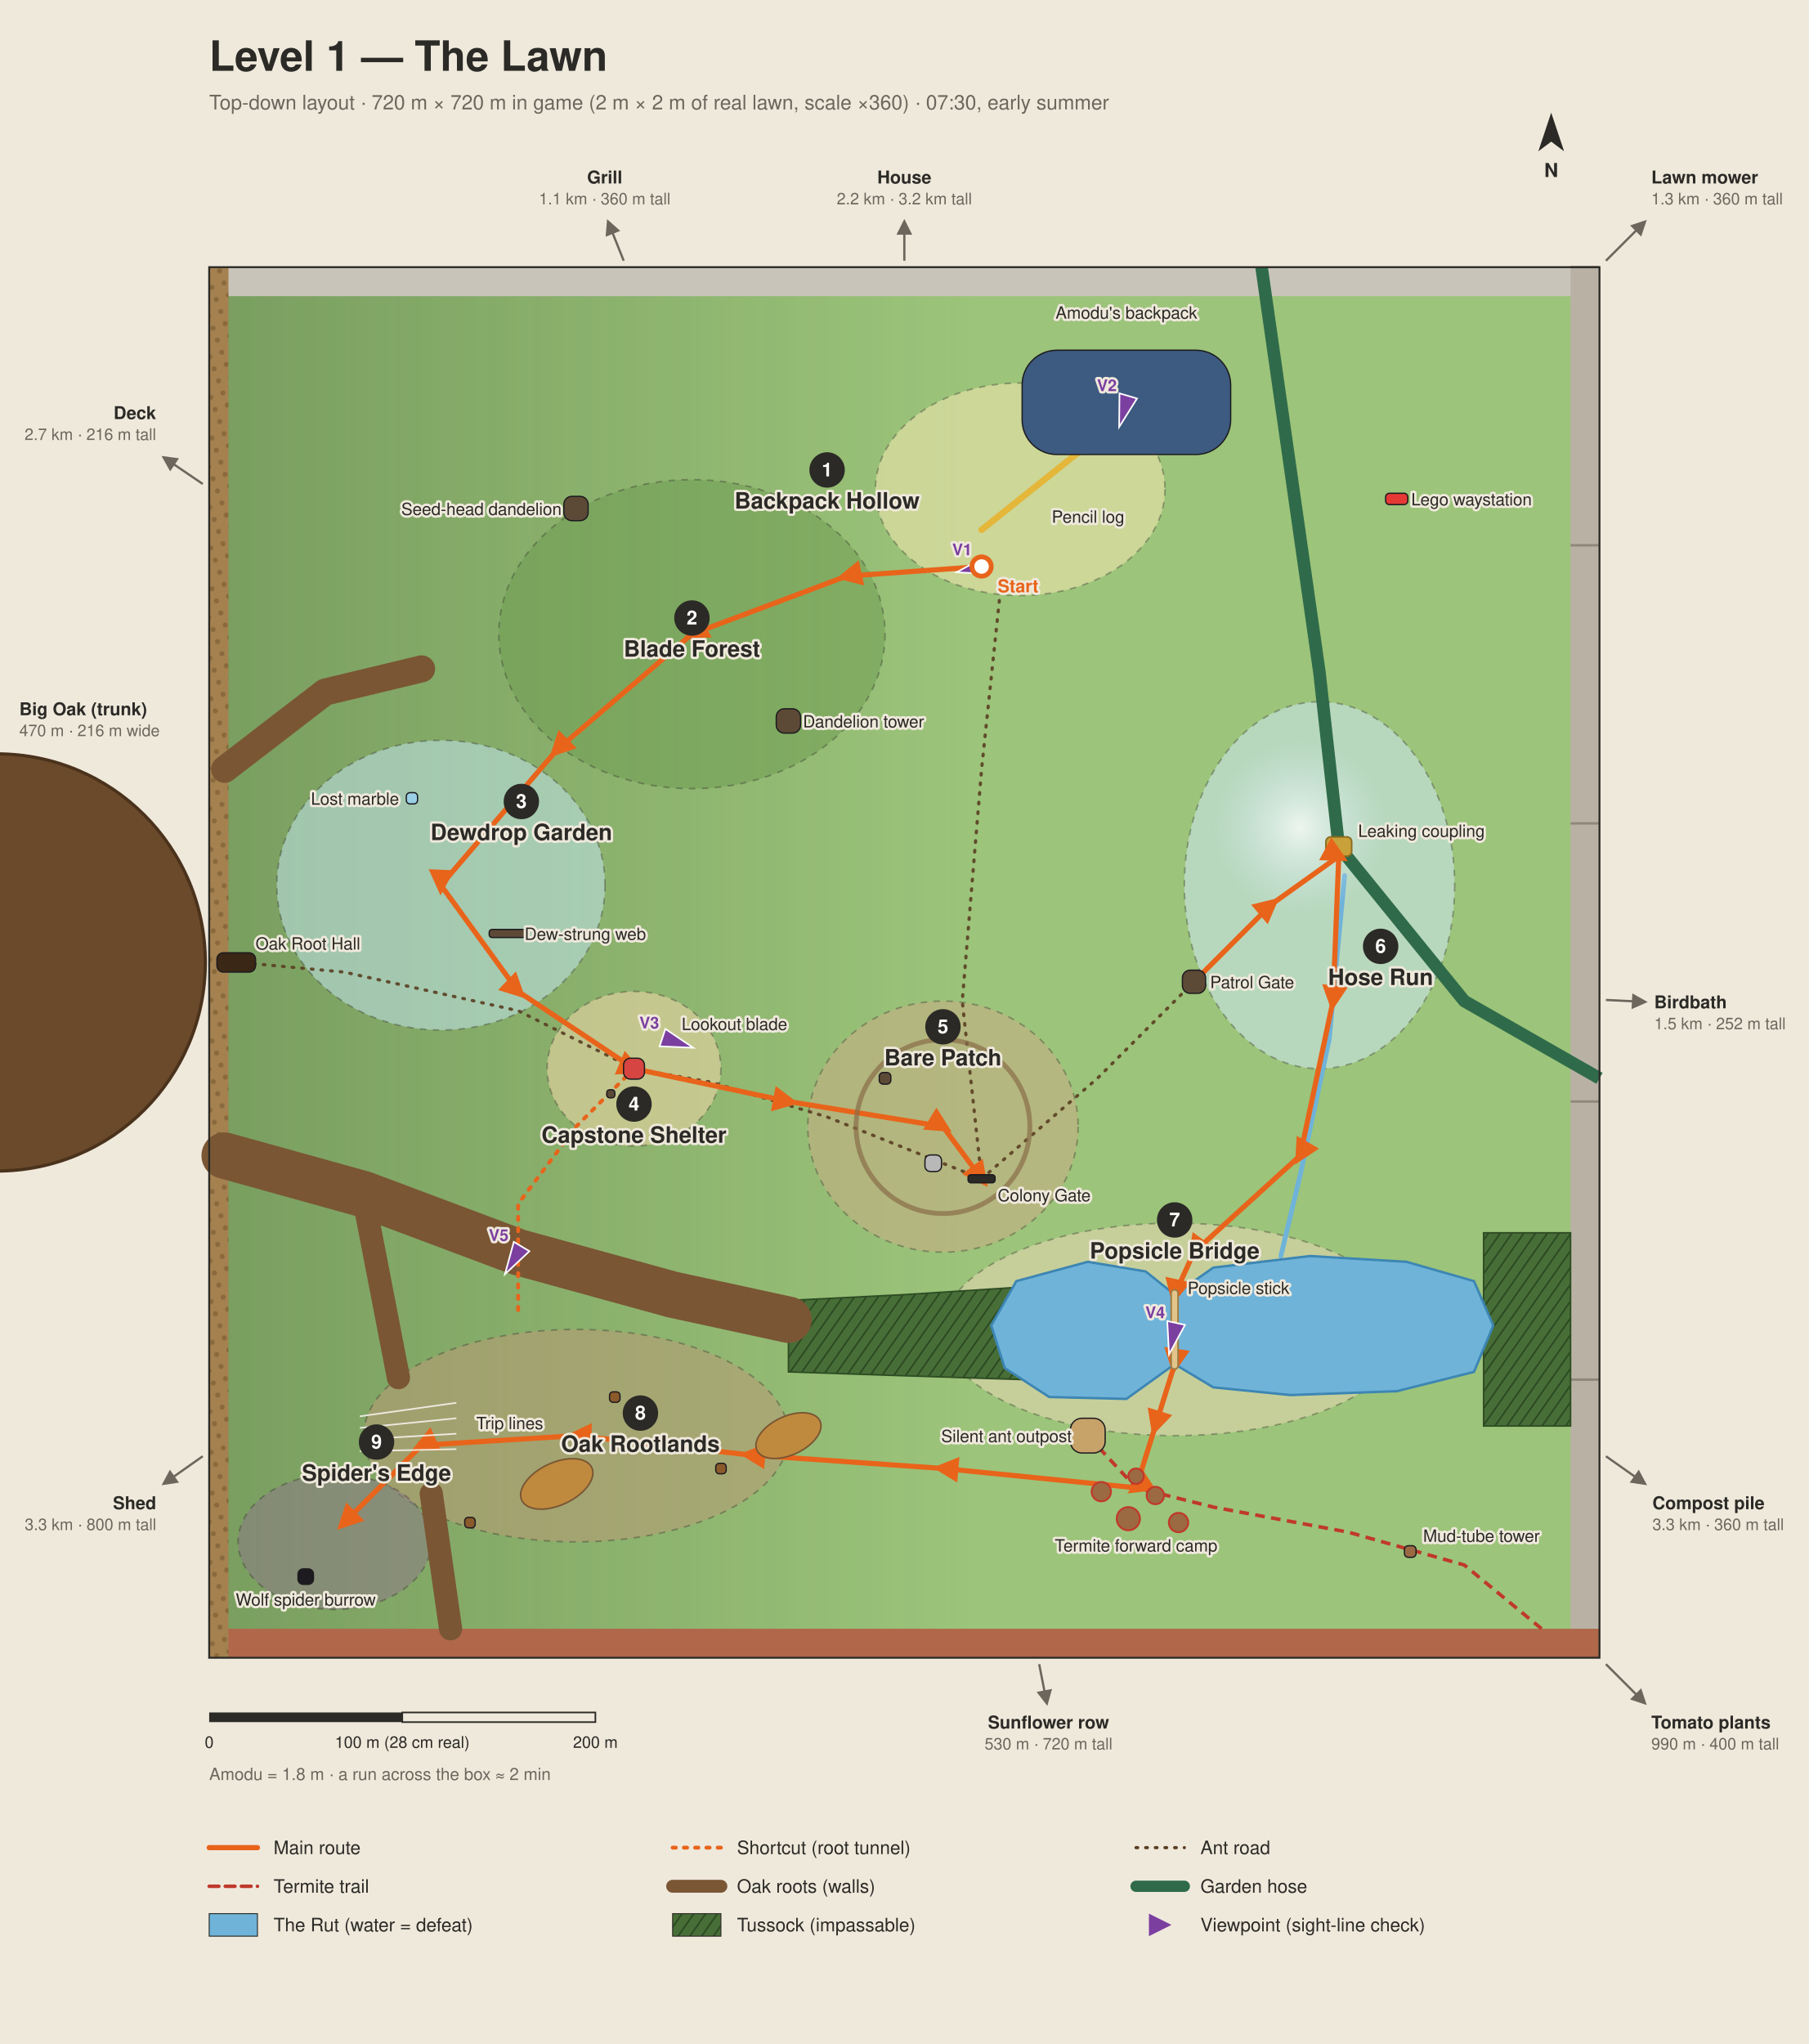
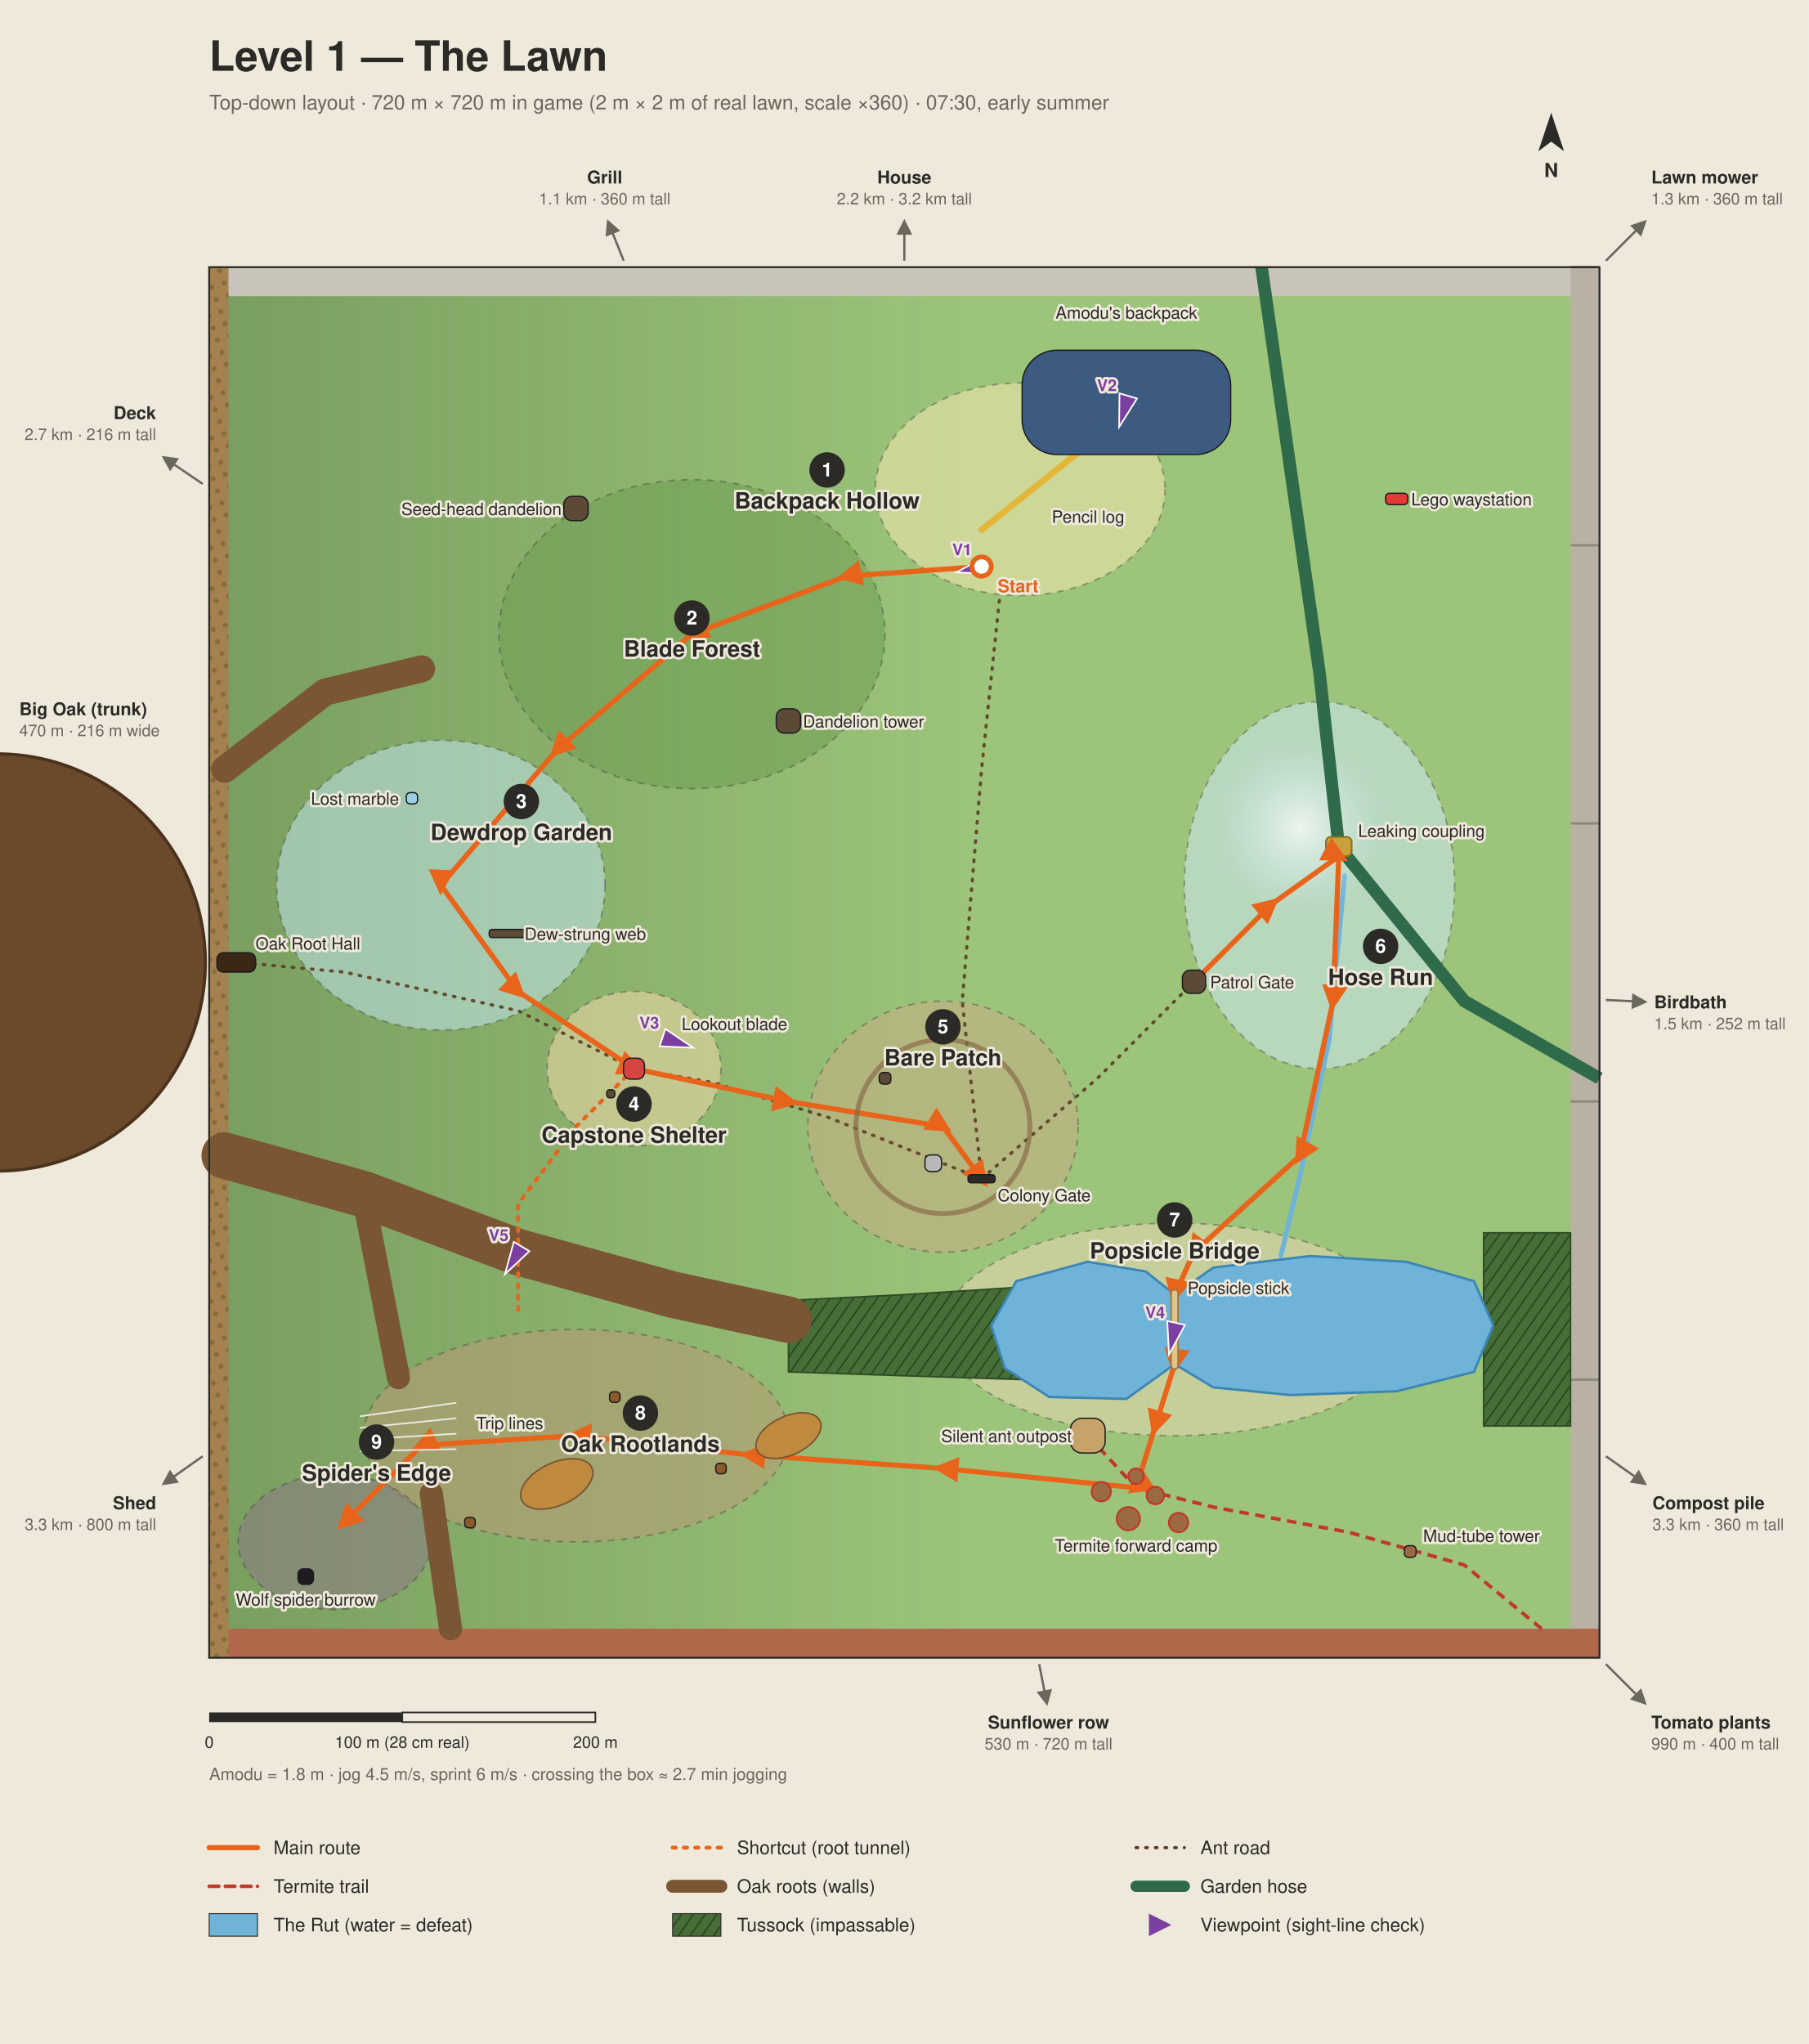
<svg xmlns="http://www.w3.org/2000/svg" viewBox="0 0 1124 1270" width="1124" height="1270" font-family="-apple-system, Helvetica, Arial, sans-serif">
  <defs>
    <marker id="arrow" viewBox="0 0 10 10" refX="6" refY="5" markerWidth="5" markerHeight="5" orient="auto-start-reverse">
      <path d="M0,0 L10,5 L0,10 z" fill="#e8641b" />
    </marker>
    <marker id="sky" viewBox="0 0 10 10" refX="8" refY="5" markerWidth="7" markerHeight="7" orient="auto">
      <path d="M0,0 L10,5 L0,10 z" fill="#6b675d" />
    </marker>
    <pattern id="tuss" width="6" height="6" patternUnits="userSpaceOnUse" patternTransform="rotate(35)">
      <rect width="6" height="6" fill="#476e37" />
      <line x1="0" y1="0" x2="0" y2="6" stroke="#2f4d24" stroke-width="2.2" />
    </pattern>
    <pattern id="litter" width="8" height="8" patternUnits="userSpaceOnUse" patternTransform="rotate(-20)">
      <rect width="8" height="8" fill="#a4814f" />
      <circle cx="3" cy="3" r="1.6" fill="#8a6a3d" />
    </pattern>
    <radialGradient id="mist">
      <stop offset="0" stop-color="#ffffff" stop-opacity="0.75" />
      <stop offset="1" stop-color="#cfe8f3" stop-opacity="0" />
    </radialGradient>
    <linearGradient id="canopy" x1="0" x2="1">
      <stop offset="0" stop-color="#1f3b1a" stop-opacity="0.28" />
      <stop offset="1" stop-color="#1f3b1a" stop-opacity="0" />
    </linearGradient>
  </defs>
  <rect width="1124" height="1270" fill="#efe9dc" />
  <text x="130.0" y="44.0" text-anchor="start" fill="#2b2a26" style="font-size:26px;font-weight:700;">Level 1 — The Lawn</text>
  <text x="130.0" y="68.0" text-anchor="start" fill="#6b675d" style="font-size:12.5px;font-weight:400;">Top-down layout · 720 m × 720 m in game (2 m × 2 m of real lawn, scale ×360) · 07:30, early summer</text>
  <g transform="translate(0,36)">
    <rect x="130.0" y="130.0" width="864.0" height="864.0" fill="#9cc47a" />
    <rect x="130.0" y="130.0" width="475.2" height="864.0" fill="url(#canopy)" />
    <rect x="130.0" y="130.0" width="864.0" height="18.0" fill="#c9c4ba" />
    <rect x="976.0" y="130.0" width="18.0" height="864.0" fill="#b9b2a4" />
    <line x1="976.0" y1="130.0" x2="994.0" y2="130.0" stroke="#8f887a" stroke-width="1.5" />
    <line x1="976.0" y1="302.8" x2="994.0" y2="302.8" stroke="#8f887a" stroke-width="1.5" />
    <line x1="976.0" y1="475.6" x2="994.0" y2="475.6" stroke="#8f887a" stroke-width="1.5" />
    <line x1="976.0" y1="648.4" x2="994.0" y2="648.4" stroke="#8f887a" stroke-width="1.5" />
    <line x1="976.0" y1="821.2" x2="994.0" y2="821.2" stroke="#8f887a" stroke-width="1.5" />
    <rect x="130.0" y="976.0" width="864.0" height="18.0" fill="#b0674a" />
    <rect x="130.0" y="130.0" width="12.0" height="864.0" fill="url(#litter)" />
    <circle cx="-2.0" cy="562.0" r="129.6" fill="#6b4a2b" stroke="#4a321c" stroke-width="2" />
    <ellipse cx="634.0" cy="268.0" rx="90.0" ry="66.0" fill="#f3e7b0" fill-opacity="0.55" stroke="#2b2a26" stroke-opacity="0.35" stroke-dasharray="4 4" />
    <ellipse cx="430.0" cy="358.0" rx="120.0" ry="96.0" fill="#6f9d52" fill-opacity="0.55" stroke="#2b2a26" stroke-opacity="0.35" stroke-dasharray="4 4" />
    <ellipse cx="274.0" cy="514.0" rx="102.0" ry="90.0" fill="#bfe3ea" fill-opacity="0.55" stroke="#2b2a26" stroke-opacity="0.35" stroke-dasharray="4 4" />
    <ellipse cx="394.0" cy="628.0" rx="54.0" ry="48.0" fill="#f0d6a8" fill-opacity="0.55" stroke="#2b2a26" stroke-opacity="0.35" stroke-dasharray="4 4" />
    <ellipse cx="586.0" cy="664.0" rx="84.0" ry="78.0" fill="#c9ad83" fill-opacity="0.55" stroke="#2b2a26" stroke-opacity="0.35" stroke-dasharray="4 4" />
    <ellipse cx="820.0" cy="514.0" rx="84.0" ry="114.0" fill="#cfe8f3" fill-opacity="0.55" stroke="#2b2a26" stroke-opacity="0.35" stroke-dasharray="4 4" />
    <ellipse cx="730.0" cy="790.0" rx="144.0" ry="66.0" fill="#e9d9b4" fill-opacity="0.55" stroke="#2b2a26" stroke-opacity="0.35" stroke-dasharray="4 4" />
    <ellipse cx="358.0" cy="856.0" rx="132.0" ry="66.0" fill="#b89a74" fill-opacity="0.55" stroke="#2b2a26" stroke-opacity="0.35" stroke-dasharray="4 4" />
    <ellipse cx="208.0" cy="922.0" rx="60.0" ry="42.0" fill="#8c7a86" fill-opacity="0.55" stroke="#2b2a26" stroke-opacity="0.35" stroke-dasharray="4 4" />
    <polygon points="490.0,772.0 562.0,768.4 636.4,763.6 636.4,821.2 562.0,818.8 490.0,816.4" fill="url(#tuss)" stroke="#2f4d24" stroke-width="1" />
    <polygon points="922.0,730.0 976.0,730.0 976.0,850.0 922.0,850.0" fill="url(#tuss)" stroke="#2f4d24" stroke-width="1" />
    <polygon points="616.0,787.6 631.6,760.0 676.0,748.0 712.0,754.0 730.0,768.4 754.0,751.6 814.0,744.4 874.0,748.0 916.0,760.0 928.0,787.6 916.0,816.4 868.0,828.4 802.0,830.8 754.0,826.0 730.0,811.6 700.0,833.2 652.0,832.0 624.4,814.0" fill="#6fb3d9" stroke="#3d86b3" stroke-width="1.5" />
    <polyline points="835.6,508.0 826.0,610.0 808.0,694.0 796.0,744.4" fill="none" stroke="#6fb3d9" stroke-width="3" stroke-linecap="round" />
    <polyline points="139.6,682.0 226.0,706.0 322.0,742.0 418.0,768.4 490.0,784.0" fill="none" stroke="#7a5634" stroke-width="28.8" stroke-linecap="round" stroke-linejoin="round" />
    <polyline points="226.0,708.4 247.6,820.0" fill="none" stroke="#7a5634" stroke-width="14.4" stroke-linecap="round" stroke-linejoin="round" />
    <polyline points="268.0,892.0 280.0,976.0" fill="none" stroke="#7a5634" stroke-width="14.4" stroke-linecap="round" stroke-linejoin="round" />
    <polyline points="139.6,442.0 202.0,394.0 262.0,379.6" fill="none" stroke="#7a5634" stroke-width="16.8" stroke-linecap="round" stroke-linejoin="round" />
    <circle cx="808.0" cy="478.0" r="54.0" fill="url(#mist)" />
    <polyline points="784.0,130.0 820.0,382.0 832.0,490.0 910.0,586.0 994.0,634.0" fill="none" stroke="#2f6b4a" stroke-width="7.8" stroke-linecap="butt" stroke-linejoin="round" />
    <rect x="824.0" y="484.0" width="16" height="12" rx="3" fill="#c9a13b" stroke="#8a6b1f" />
    <polyline points="676.0,240.4 610.0,293.2" fill="none" stroke="#e4b73b" stroke-width="4" stroke-linecap="round" />
    <polyline points="610.0,696.4 514.0,658.0 442.0,636.4 394.0,628.0 322.0,592.0 214.0,568.0 149.2,562.0" fill="none" stroke="#5a3e22" stroke-width="2" stroke-dasharray="1 5" stroke-linecap="round" opacity="0.9" />
    <polyline points="610.0,696.4 598.0,586.0 610.0,442.0 622.0,328.0" fill="none" stroke="#5a3e22" stroke-width="2" stroke-dasharray="1 5" stroke-linecap="round" opacity="0.9" />
    <polyline points="610.0,696.4 682.0,634.0 742.0,574.0" fill="none" stroke="#5a3e22" stroke-width="2" stroke-dasharray="1 5" stroke-linecap="round" opacity="0.9" />
    <polyline points="958.0,976.0 910.0,936.4 838.0,916.0 754.0,900.4 706.0,888.4 676.0,856.0" fill="none" stroke="#c0392b" stroke-width="2.2" stroke-dasharray="6 4" />
    <polyline points="610.0,316.0 526.0,322.0 430.0,358.0 346.0,430.0 274.0,514.0 322.0,580.0 394.0,628.0 490.0,648.4 586.0,664.0 610.0,696.4" fill="none" stroke="#e8641b" stroke-width="3.2" stroke-linejoin="round" stroke-linecap="round" marker-end="url(#arrow)" marker-mid="url(#arrow)" />
    <polyline points="742.0,574.0 790.0,526.0 832.0,496.0 828.4,586.0 808.0,682.0 742.0,742.0 730.0,768.4 730.0,811.6 718.0,850.0 706.0,888.4 586.0,876.4 466.0,868.0 358.0,856.0 262.0,862.0 214.0,910.0" fill="none" stroke="#e8641b" stroke-width="3.2" stroke-linejoin="round" stroke-linecap="round" marker-end="url(#arrow)" marker-mid="url(#arrow)" />
    <polyline points="322.0,778.0 322.0,712.0 358.0,664.0 394.0,628.0" fill="none" stroke="#e8641b" stroke-width="2.4" stroke-dasharray="2 5" stroke-linecap="round" />
    <rect x="727.8" y="765.4" width="4.3" height="49.2" rx="2" fill="#e2c58b" stroke="#9c7b43" />
    <circle cx="586.0" cy="664.0" r="54.0" fill="none" stroke="#8a6d49" stroke-width="3" stroke-opacity="0.7" />
    <line x1="223.6" y1="844.0" x2="283.6" y2="835.6" stroke="#f4f1ea" stroke-width="1" opacity="0.9" />
    <line x1="223.6" y1="851.2" x2="283.6" y2="845.2" stroke="#f4f1ea" stroke-width="1" opacity="0.9" />
    <line x1="223.6" y1="858.4" x2="283.6" y2="854.8" stroke="#f4f1ea" stroke-width="1" opacity="0.9" />
    <line x1="223.6" y1="865.6" x2="283.6" y2="864.4" stroke="#f4f1ea" stroke-width="1" opacity="0.9" />
    <circle cx="684.4" cy="890.8" r="6.0" fill="#9b6a43" stroke="#c0392b" stroke-width="1.2" />
    <circle cx="701.2" cy="907.6" r="7.2" fill="#9b6a43" stroke="#c0392b" stroke-width="1.2" />
    <circle cx="718.0" cy="893.2" r="5.4" fill="#9b6a43" stroke="#c0392b" stroke-width="1.2" />
    <circle cx="732.4" cy="910.0" r="6.0" fill="#9b6a43" stroke="#c0392b" stroke-width="1.2" />
    <circle cx="706.0" cy="881.2" r="4.8" fill="#9b6a43" stroke="#c0392b" stroke-width="1.2" />
    <rect x="635.2" y="181.6" width="129.6" height="64.8" rx="21.6" fill="#3d5a80" stroke="#1d1b1f" stroke-width="0.8" />
    <rect x="482.4" y="404.4" width="15.1" height="15.1" rx="5.0" fill="#5d4a36" stroke="#1d1b1f" stroke-width="0.8" />
    <rect x="350.4" y="272.4" width="15.1" height="15.1" rx="5.0" fill="#5d4a36" stroke="#1d1b1f" stroke-width="0.8" />
    <rect x="861.1" y="270.5" width="13.8" height="7.0" rx="2.3" fill="#e53935" stroke="#1d1b1f" stroke-width="0.8" />
    <rect x="252.5" y="456.5" width="7.0" height="7.0" rx="2.3" fill="#9ad0e6" stroke="#1d1b1f" stroke-width="0.8" />
    <rect x="304.0" y="541.5" width="24.0" height="5.0" rx="1.7" fill="#5d4a36" stroke="#1d1b1f" stroke-width="0.8" />
    <rect x="134.8" y="556.0" width="24.0" height="12.0" rx="4.0" fill="#3a2716" stroke="#1d1b1f" stroke-width="0.8" />
    <rect x="387.5" y="621.5" width="13.0" height="13.0" rx="4.3" fill="#d64541" stroke="#1d1b1f" stroke-width="0.8" />
    <rect x="413.1" y="607.5" width="5.0" height="5.0" rx="1.7" fill="#5d4a36" stroke="#1d1b1f" stroke-width="0.8" />
    <rect x="377.1" y="641.1" width="5.0" height="5.0" rx="1.7" fill="#5d4a36" stroke="#1d1b1f" stroke-width="0.8" />
    <rect x="601.6" y="693.9" width="16.8" height="5.0" rx="1.7" fill="#2b2a26" stroke="#1d1b1f" stroke-width="0.8" />
    <rect x="574.8" y="681.6" width="10.3" height="10.3" rx="3.4" fill="#b8b8b8" stroke="#1d1b1f" stroke-width="0.8" />
    <rect x="546.4" y="630.4" width="7.2" height="7.2" rx="2.4" fill="#5d4a36" stroke="#1d1b1f" stroke-width="0.8" />
    <rect x="734.8" y="566.8" width="14.4" height="14.4" rx="4.8" fill="#5d4a36" stroke="#1d1b1f" stroke-width="0.8" />
    <rect x="665.2" y="845.2" width="21.6" height="21.6" rx="7.2" fill="#c7a36a" stroke="#1d1b1f" stroke-width="0.8" />
    <rect x="872.8" y="924.4" width="7.2" height="7.2" rx="2.4" fill="#9b6a43" stroke="#1d1b1f" stroke-width="0.8" />
    <rect x="378.8" y="828.8" width="6.5" height="6.5" rx="2.2" fill="#8b5a2b" stroke="#1d1b1f" stroke-width="0.8" />
    <rect x="444.8" y="873.2" width="6.5" height="6.5" rx="2.2" fill="#8b5a2b" stroke="#1d1b1f" stroke-width="0.8" />
    <rect x="288.8" y="906.8" width="6.5" height="6.5" rx="2.2" fill="#8b5a2b" stroke="#1d1b1f" stroke-width="0.8" />
    <ellipse cx="346.0" cy="886.0" rx="24.0" ry="13.2" fill="#c08a3e" stroke="#7a5634" transform="rotate(-25 346.0 886.0)" />
    <ellipse cx="490.0" cy="856.0" rx="21.6" ry="12.0" fill="#c08a3e" stroke="#7a5634" transform="rotate(-25 490.0 856.0)" />
    <rect x="185.2" y="938.8" width="9.6" height="9.6" rx="3.2" fill="#1d1b1f" stroke="#1d1b1f" stroke-width="0.8" />
    <text x="700.0" y="162.0" text-anchor="middle" fill="#2b2a26" style="font-size:10.5px;font-weight:500;" stroke="#efe9dc" stroke-width="3" paint-order="stroke" stroke-linejoin="round">Amodu's backpack</text>
    <text x="653.6" y="288.8" text-anchor="start" fill="#2b2a26" style="font-size:10.5px;font-weight:500;" stroke="#efe9dc" stroke-width="3" paint-order="stroke" stroke-linejoin="round">Pencil log</text>
    <text x="499.0" y="416.0" text-anchor="start" fill="#2b2a26" style="font-size:10.5px;font-weight:500;" stroke="#efe9dc" stroke-width="3" paint-order="stroke" stroke-linejoin="round">Dandelion tower</text>
    <text x="349.0" y="284.0" text-anchor="end" fill="#2b2a26" style="font-size:10.5px;font-weight:500;" stroke="#efe9dc" stroke-width="3" paint-order="stroke" stroke-linejoin="round">Seed-head dandelion</text>
    <text x="877.0" y="278.0" text-anchor="start" fill="#2b2a26" style="font-size:10.5px;font-weight:500;" stroke="#efe9dc" stroke-width="3" paint-order="stroke" stroke-linejoin="round">Lego waystation</text>
    <text x="248.0" y="464.0" text-anchor="end" fill="#2b2a26" style="font-size:10.5px;font-weight:500;" stroke="#efe9dc" stroke-width="3" paint-order="stroke" stroke-linejoin="round">Lost marble</text>
    <text x="326.0" y="548.0" text-anchor="start" fill="#2b2a26" style="font-size:10.5px;font-weight:500;" stroke="#efe9dc" stroke-width="3" paint-order="stroke" stroke-linejoin="round">Dew-strung web</text>
    <text x="158.8" y="554.0" text-anchor="start" fill="#2b2a26" style="font-size:10.5px;font-weight:500;" stroke="#efe9dc" stroke-width="3" paint-order="stroke" stroke-linejoin="round">Oak Root Hall</text>
    <text x="423.6" y="604.0" text-anchor="start" fill="#2b2a26" style="font-size:10.5px;font-weight:500;" stroke="#efe9dc" stroke-width="3" paint-order="stroke" stroke-linejoin="round">Lookout blade</text>
    <text x="620.0" y="710.4" text-anchor="start" fill="#2b2a26" style="font-size:10.5px;font-weight:500;" stroke="#efe9dc" stroke-width="3" paint-order="stroke" stroke-linejoin="round">Colony Gate</text>
    <text x="752.0" y="578.0" text-anchor="start" fill="#2b2a26" style="font-size:10.5px;font-weight:500;" stroke="#efe9dc" stroke-width="3" paint-order="stroke" stroke-linejoin="round">Patrol Gate</text>
    <text x="844.0" y="484.0" text-anchor="start" fill="#2b2a26" style="font-size:10.5px;font-weight:500;" stroke="#efe9dc" stroke-width="3" paint-order="stroke" stroke-linejoin="round">Leaking coupling</text>
    <text x="738.0" y="768.0" text-anchor="start" fill="#2b2a26" style="font-size:10.5px;font-weight:500;" stroke="#efe9dc" stroke-width="3" paint-order="stroke" stroke-linejoin="round">Popsicle stick</text>
    <text x="666.0" y="860.0" text-anchor="end" fill="#2b2a26" style="font-size:10.5px;font-weight:500;" stroke="#efe9dc" stroke-width="3" paint-order="stroke" stroke-linejoin="round">Silent ant outpost</text>
    <text x="706.0" y="928.0" text-anchor="middle" fill="#2b2a26" style="font-size:10.5px;font-weight:500;" stroke="#efe9dc" stroke-width="3" paint-order="stroke" stroke-linejoin="round">Termite forward camp</text>
    <text x="884.4" y="922.0" text-anchor="start" fill="#2b2a26" style="font-size:10.5px;font-weight:500;" stroke="#efe9dc" stroke-width="3" paint-order="stroke" stroke-linejoin="round">Mud-tube tower</text>
    <text x="190.0" y="961.6" text-anchor="middle" fill="#2b2a26" style="font-size:10.5px;font-weight:500;" stroke="#efe9dc" stroke-width="3" paint-order="stroke" stroke-linejoin="round">Wolf spider burrow</text>
    <text x="296.0" y="852.0" text-anchor="start" fill="#2b2a26" style="font-size:10.5px;font-weight:500;" stroke="#efe9dc" stroke-width="3" paint-order="stroke" stroke-linejoin="round">Trip lines</text>
    <circle cx="514.0" cy="256.0" r="11" fill="#2b2a26" />
    <text x="514.0" y="260.0" text-anchor="middle" fill="#fff" style="font-size:12px;font-weight:700;">1</text>
    <text x="514.0" y="280.0" text-anchor="middle" fill="#2b2a26" style="font-size:14px;font-weight:700;" stroke="#efe9dc" stroke-width="3" paint-order="stroke" stroke-linejoin="round">Backpack Hollow</text>
    <circle cx="430.0" cy="348.0" r="11" fill="#2b2a26" />
    <text x="430.0" y="352.0" text-anchor="middle" fill="#fff" style="font-size:12px;font-weight:700;">2</text>
    <text x="430.0" y="372.0" text-anchor="middle" fill="#2b2a26" style="font-size:14px;font-weight:700;" stroke="#efe9dc" stroke-width="3" paint-order="stroke" stroke-linejoin="round">Blade Forest</text>
    <circle cx="324.0" cy="462.0" r="11" fill="#2b2a26" />
    <text x="324.0" y="466.0" text-anchor="middle" fill="#fff" style="font-size:12px;font-weight:700;">3</text>
    <text x="324.0" y="486.0" text-anchor="middle" fill="#2b2a26" style="font-size:14px;font-weight:700;" stroke="#efe9dc" stroke-width="3" paint-order="stroke" stroke-linejoin="round">Dewdrop Garden</text>
    <circle cx="394.0" cy="650.0" r="11" fill="#2b2a26" />
    <text x="394.0" y="654.0" text-anchor="middle" fill="#fff" style="font-size:12px;font-weight:700;">4</text>
    <text x="394.0" y="674.0" text-anchor="middle" fill="#2b2a26" style="font-size:14px;font-weight:700;" stroke="#efe9dc" stroke-width="3" paint-order="stroke" stroke-linejoin="round">Capstone Shelter</text>
    <circle cx="586.0" cy="602.0" r="11" fill="#2b2a26" />
    <text x="586.0" y="606.0" text-anchor="middle" fill="#fff" style="font-size:12px;font-weight:700;">5</text>
    <text x="586.0" y="626.0" text-anchor="middle" fill="#2b2a26" style="font-size:14px;font-weight:700;" stroke="#efe9dc" stroke-width="3" paint-order="stroke" stroke-linejoin="round">Bare Patch</text>
    <circle cx="858.0" cy="552.0" r="11" fill="#2b2a26" />
    <text x="858.0" y="556.0" text-anchor="middle" fill="#fff" style="font-size:12px;font-weight:700;">6</text>
    <text x="858.0" y="576.0" text-anchor="middle" fill="#2b2a26" style="font-size:14px;font-weight:700;" stroke="#efe9dc" stroke-width="3" paint-order="stroke" stroke-linejoin="round">Hose Run</text>
    <circle cx="730.0" cy="722.0" r="11" fill="#2b2a26" />
    <text x="730.0" y="726.0" text-anchor="middle" fill="#fff" style="font-size:12px;font-weight:700;">7</text>
    <text x="730.0" y="746.0" text-anchor="middle" fill="#2b2a26" style="font-size:14px;font-weight:700;" stroke="#efe9dc" stroke-width="3" paint-order="stroke" stroke-linejoin="round">Popsicle Bridge</text>
    <circle cx="398.0" cy="842.0" r="11" fill="#2b2a26" />
    <text x="398.0" y="846.0" text-anchor="middle" fill="#fff" style="font-size:12px;font-weight:700;">8</text>
    <text x="398.0" y="866.0" text-anchor="middle" fill="#2b2a26" style="font-size:14px;font-weight:700;" stroke="#efe9dc" stroke-width="3" paint-order="stroke" stroke-linejoin="round">Oak Rootlands</text>
    <circle cx="234.0" cy="860.0" r="11" fill="#2b2a26" />
    <text x="234.0" y="864.0" text-anchor="middle" fill="#fff" style="font-size:12px;font-weight:700;">9</text>
    <text x="234.0" y="884.0" text-anchor="middle" fill="#2b2a26" style="font-size:14px;font-weight:700;" stroke="#efe9dc" stroke-width="3" paint-order="stroke" stroke-linejoin="round">Spider's Edge</text>
    <polygon points="594.4,319.6 612.7,309.6 615.3,320.6" fill="#7b3fa0" stroke="#fff" stroke-width="1" />
    <text x="604.0" y="309.0" text-anchor="end" fill="#7b3fa0" style="font-size:10px;font-weight:700;" stroke="#efe9dc" stroke-width="3" paint-order="stroke" stroke-linejoin="round">V1</text>
    <polygon points="695.5,229.3 695.7,208.4 706.6,211.6" fill="#7b3fa0" stroke="#fff" stroke-width="1" />
    <text x="694.0" y="207.0" text-anchor="end" fill="#7b3fa0" style="font-size:10px;font-weight:700;" stroke="#efe9dc" stroke-width="3" paint-order="stroke" stroke-linejoin="round">V2</text>
    <polygon points="430.8,615.0 409.9,614.1 413.5,603.3" fill="#7b3fa0" stroke="#fff" stroke-width="1" />
    <text x="409.6" y="603.0" text-anchor="end" fill="#7b3fa0" style="font-size:10px;font-weight:700;" stroke="#efe9dc" stroke-width="3" paint-order="stroke" stroke-linejoin="round">V3</text>
    <polygon points="726.5,805.6 725.4,784.8 736.4,787.2" fill="#7b3fa0" stroke="#fff" stroke-width="1" />
    <text x="724.0" y="783.0" text-anchor="end" fill="#7b3fa0" style="font-size:10px;font-weight:700;" stroke="#efe9dc" stroke-width="3" paint-order="stroke" stroke-linejoin="round">V4</text>
    <polygon points="313.8,755.7 319.3,735.6 329.0,741.4" fill="#7b3fa0" stroke="#fff" stroke-width="1" />
    <text x="316.0" y="735.0" text-anchor="end" fill="#7b3fa0" style="font-size:10px;font-weight:700;" stroke="#efe9dc" stroke-width="3" paint-order="stroke" stroke-linejoin="round">V5</text>
    <circle cx="610.0" cy="316.0" r="6" fill="#fff" stroke="#e8641b" stroke-width="3" />
    <text x="620.0" y="332.0" text-anchor="start" fill="#e8641b" style="font-size:11px;font-weight:700;" stroke="#efe9dc" stroke-width="3" paint-order="stroke" stroke-linejoin="round">Start</text>
    <text x="12.0" y="408.4" text-anchor="start" fill="#2b2a26" style="font-size:11px;font-weight:700;">Big Oak (trunk)</text>
    <text x="12.0" y="421.4" text-anchor="start" fill="#6b675d" style="font-size:10px;font-weight:400;">470 m · 216 m wide</text>
    <line x1="562.0" y1="126.0" x2="562.0" y2="102.0" stroke="#6b675d" stroke-width="1.4" marker-end="url(#sky)" />
    <text x="562.0" y="78.0" text-anchor="middle" fill="#2b2a26" style="font-size:11px;font-weight:700;">House</text>
    <text x="562.0" y="91.0" text-anchor="middle" fill="#6b675d" style="font-size:10px;font-weight:400;">2.2 km · 3.2 km tall</text>
    <line x1="387.6" y1="126.0" x2="378.0" y2="102.0" stroke="#6b675d" stroke-width="1.4" marker-end="url(#sky)" />
    <text x="375.8" y="78.0" text-anchor="middle" fill="#2b2a26" style="font-size:11px;font-weight:700;">Grill</text>
    <text x="375.8" y="91.0" text-anchor="middle" fill="#6b675d" style="font-size:10px;font-weight:400;">1.1 km · 360 m tall</text>
    <line x1="126.0" y1="264.7" x2="102.0" y2="248.4" stroke="#6b675d" stroke-width="1.4" marker-end="url(#sky)" />
    <text x="97.0" y="224.4" text-anchor="end" fill="#2b2a26" style="font-size:11px;font-weight:700;">Deck</text>
    <text x="97.0" y="237.4" text-anchor="end" fill="#6b675d" style="font-size:10px;font-weight:400;">2.7 km · 216 m tall</text>
    <line x1="998.0" y1="126.0" x2="1022.0" y2="102.0" stroke="#6b675d" stroke-width="1.4" marker-end="url(#sky)" />
    <text x="1026.2" y="78.0" text-anchor="start" fill="#2b2a26" style="font-size:11px;font-weight:700;">Lawn mower</text>
    <text x="1026.2" y="91.0" text-anchor="start" fill="#6b675d" style="font-size:10px;font-weight:400;">1.3 km · 360 m tall</text>
    <line x1="998.0" y1="585.3" x2="1022.0" y2="586.5" stroke="#6b675d" stroke-width="1.4" marker-end="url(#sky)" />
    <text x="1028.0" y="590.5" text-anchor="start" fill="#2b2a26" style="font-size:11px;font-weight:700;">Birdbath</text>
    <text x="1028.0" y="603.5" text-anchor="start" fill="#6b675d" style="font-size:10px;font-weight:400;">1.5 km · 252 m tall</text>
    <line x1="645.8" y1="998.0" x2="650.5" y2="1022.0" stroke="#6b675d" stroke-width="1.4" marker-end="url(#sky)" />
    <text x="651.6" y="1038.0" text-anchor="middle" fill="#2b2a26" style="font-size:11px;font-weight:700;">Sunflower row</text>
    <text x="651.6" y="1051.0" text-anchor="middle" fill="#6b675d" style="font-size:10px;font-weight:400;">530 m · 720 m tall</text>
    <line x1="998.0" y1="998.0" x2="1022.0" y2="1022.0" stroke="#6b675d" stroke-width="1.4" marker-end="url(#sky)" />
    <text x="1026.2" y="1038.0" text-anchor="start" fill="#2b2a26" style="font-size:11px;font-weight:700;">Tomato plants</text>
    <text x="1026.2" y="1051.0" text-anchor="start" fill="#6b675d" style="font-size:10px;font-weight:400;">990 m · 400 m tall</text>
    <line x1="998.0" y1="868.8" x2="1022.0" y2="885.7" stroke="#6b675d" stroke-width="1.4" marker-end="url(#sky)" />
    <text x="1026.9" y="901.7" text-anchor="start" fill="#2b2a26" style="font-size:11px;font-weight:700;">Compost pile</text>
    <text x="1026.9" y="914.7" text-anchor="start" fill="#6b675d" style="font-size:10px;font-weight:400;">3.3 km · 360 m tall</text>
    <line x1="126.0" y1="868.8" x2="102.0" y2="885.7" stroke="#6b675d" stroke-width="1.4" marker-end="url(#sky)" />
    <text x="97.1" y="901.7" text-anchor="end" fill="#2b2a26" style="font-size:11px;font-weight:700;">Shed</text>
    <text x="97.1" y="914.7" text-anchor="end" fill="#6b675d" style="font-size:10px;font-weight:400;">3.3 km · 800 m tall</text>
    <rect x="130.0" y="130.0" width="864.0" height="864.0" fill="none" stroke="#2b2a26" stroke-width="1.2" />
    <polygon points="964.0,34 956.0,58 964.0,52 972.0,58" fill="#2b2a26" />
    <text x="964.0" y="74.0" text-anchor="middle" fill="#2b2a26" style="font-size:12px;font-weight:700;">N</text>
    <rect x="130.0" y="1028.0" width="120.0" height="6" fill="#2b2a26" />
    <rect x="250.0" y="1028.0" width="120.0" height="6" fill="none" stroke="#2b2a26" />
    <text x="130.0" y="1050.0" text-anchor="middle" fill="#2b2a26" style="font-size:10px;font-weight:400;">0</text>
    <text x="250.0" y="1050.0" text-anchor="middle" fill="#2b2a26" style="font-size:10px;font-weight:400;">100 m (28 cm real)</text>
    <text x="370.0" y="1050.0" text-anchor="middle" fill="#2b2a26" style="font-size:10px;font-weight:400;">200 m</text>
-     <text x="130.0" y="1070.0" text-anchor="start" fill="#6b675d" style="font-size:10.5px;font-weight:400;">Amodu = 1.8 m · a run across the box ≈ 2 min</text>
+     <text x="130.0" y="1070.0" text-anchor="start" fill="#6b675d" style="font-size:10.5px;font-weight:400;">Amodu = 1.8 m · jog 4.5 m/s, sprint 6 m/s · crossing the box ≈ 2.7 min jogging</text>
    <line x1="130.0" y1="1112.0" x2="160.0" y2="1112.0" stroke="#e8641b" stroke-width="3.2" stroke-linecap="round" />
    <text x="170.0" y="1116.0" text-anchor="start" fill="#2b2a26" style="font-size:11.5px;font-weight:400;">Main route</text>
    <line x1="418.0" y1="1112.0" x2="448.0" y2="1112.0" stroke="#e8641b" stroke-width="2.4" stroke-linecap="round" stroke-dasharray="2 5" />
    <text x="458.0" y="1116.0" text-anchor="start" fill="#2b2a26" style="font-size:11.5px;font-weight:400;">Shortcut (root tunnel)</text>
    <line x1="706.0" y1="1112.0" x2="736.0" y2="1112.0" stroke="#5a3e22" stroke-width="2" stroke-linecap="round" stroke-dasharray="1 5" />
    <text x="746.0" y="1116.0" text-anchor="start" fill="#2b2a26" style="font-size:11.5px;font-weight:400;">Ant road</text>
    <line x1="130.0" y1="1136.0" x2="160.0" y2="1136.0" stroke="#c0392b" stroke-width="2.2" stroke-linecap="round" stroke-dasharray="6 4" />
    <text x="170.0" y="1140.0" text-anchor="start" fill="#2b2a26" style="font-size:11.5px;font-weight:400;">Termite trail</text>
    <line x1="418.0" y1="1136.0" x2="448.0" y2="1136.0" stroke="#7a5634" stroke-width="8" stroke-linecap="round" />
    <text x="458.0" y="1140.0" text-anchor="start" fill="#2b2a26" style="font-size:11.5px;font-weight:400;">Oak roots (walls)</text>
    <line x1="706.0" y1="1136.0" x2="736.0" y2="1136.0" stroke="#2f6b4a" stroke-width="7" stroke-linecap="round" />
    <text x="746.0" y="1140.0" text-anchor="start" fill="#2b2a26" style="font-size:11.5px;font-weight:400;">Garden hose</text>
    <rect x="130.0" y="1153.0" width="30" height="14" fill="#6fb3d9" stroke="#2b2a26" stroke-width="0.6" />
    <text x="170.0" y="1164.0" text-anchor="start" fill="#2b2a26" style="font-size:11.5px;font-weight:400;">The Rut (water = defeat)</text>
    <rect x="418.0" y="1153.0" width="30" height="14" fill="url(#tuss)" stroke="#2b2a26" stroke-width="0.6" />
    <text x="458.0" y="1164.0" text-anchor="start" fill="#2b2a26" style="font-size:11.5px;font-weight:400;">Tussock (impassable)</text>
    <polygon points="728.0,1160.0 714.0,1153.0 714.0,1167.0" fill="#7b3fa0" />
    <text x="746.0" y="1164.0" text-anchor="start" fill="#2b2a26" style="font-size:11.5px;font-weight:400;">Viewpoint (sight-line check)</text>
  </g>
</svg>
